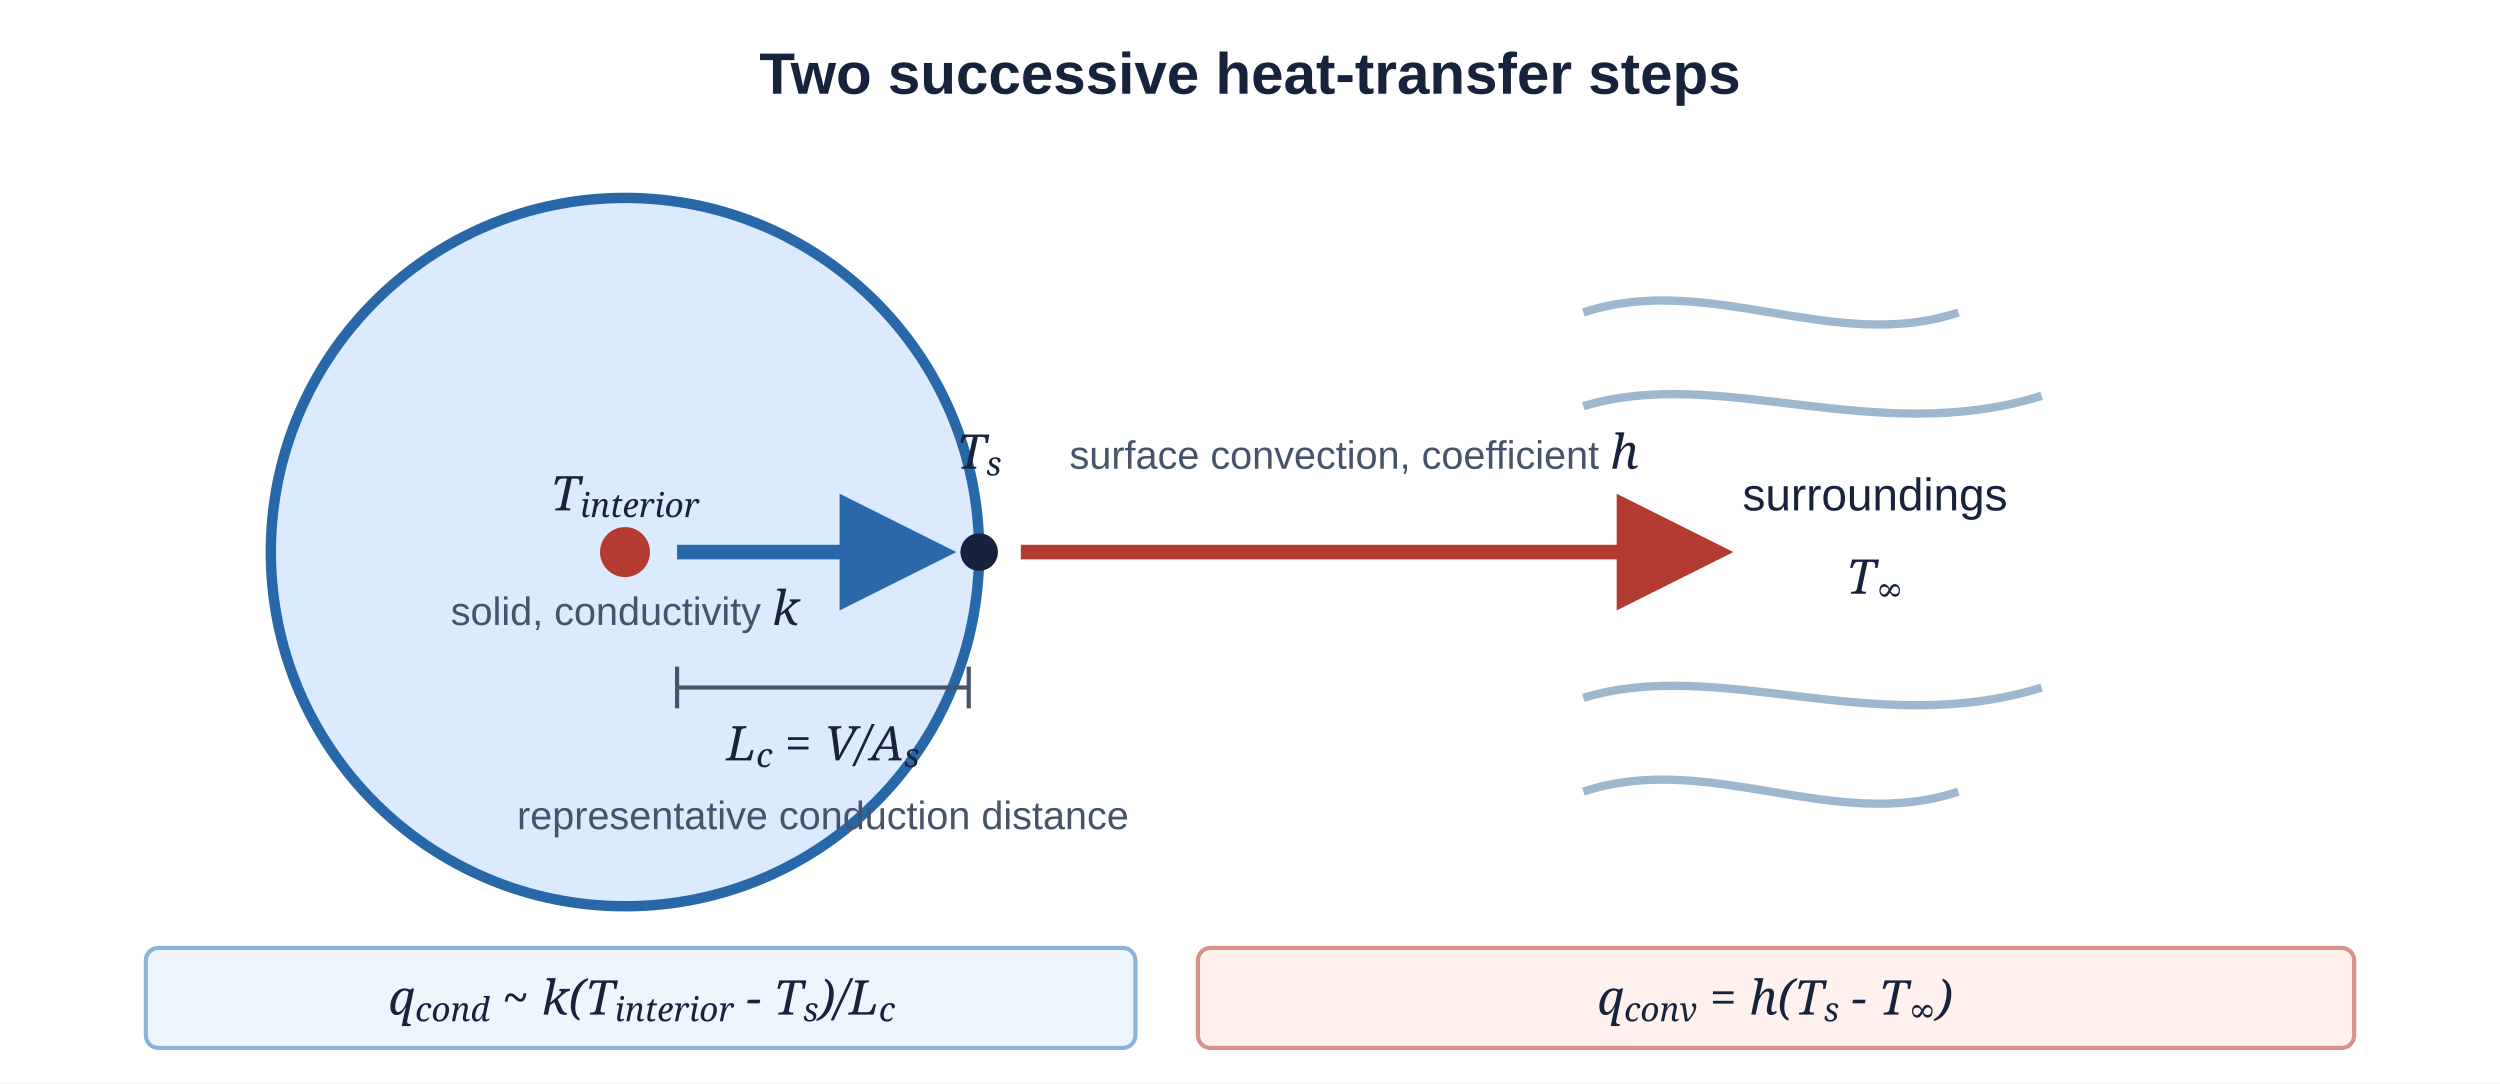
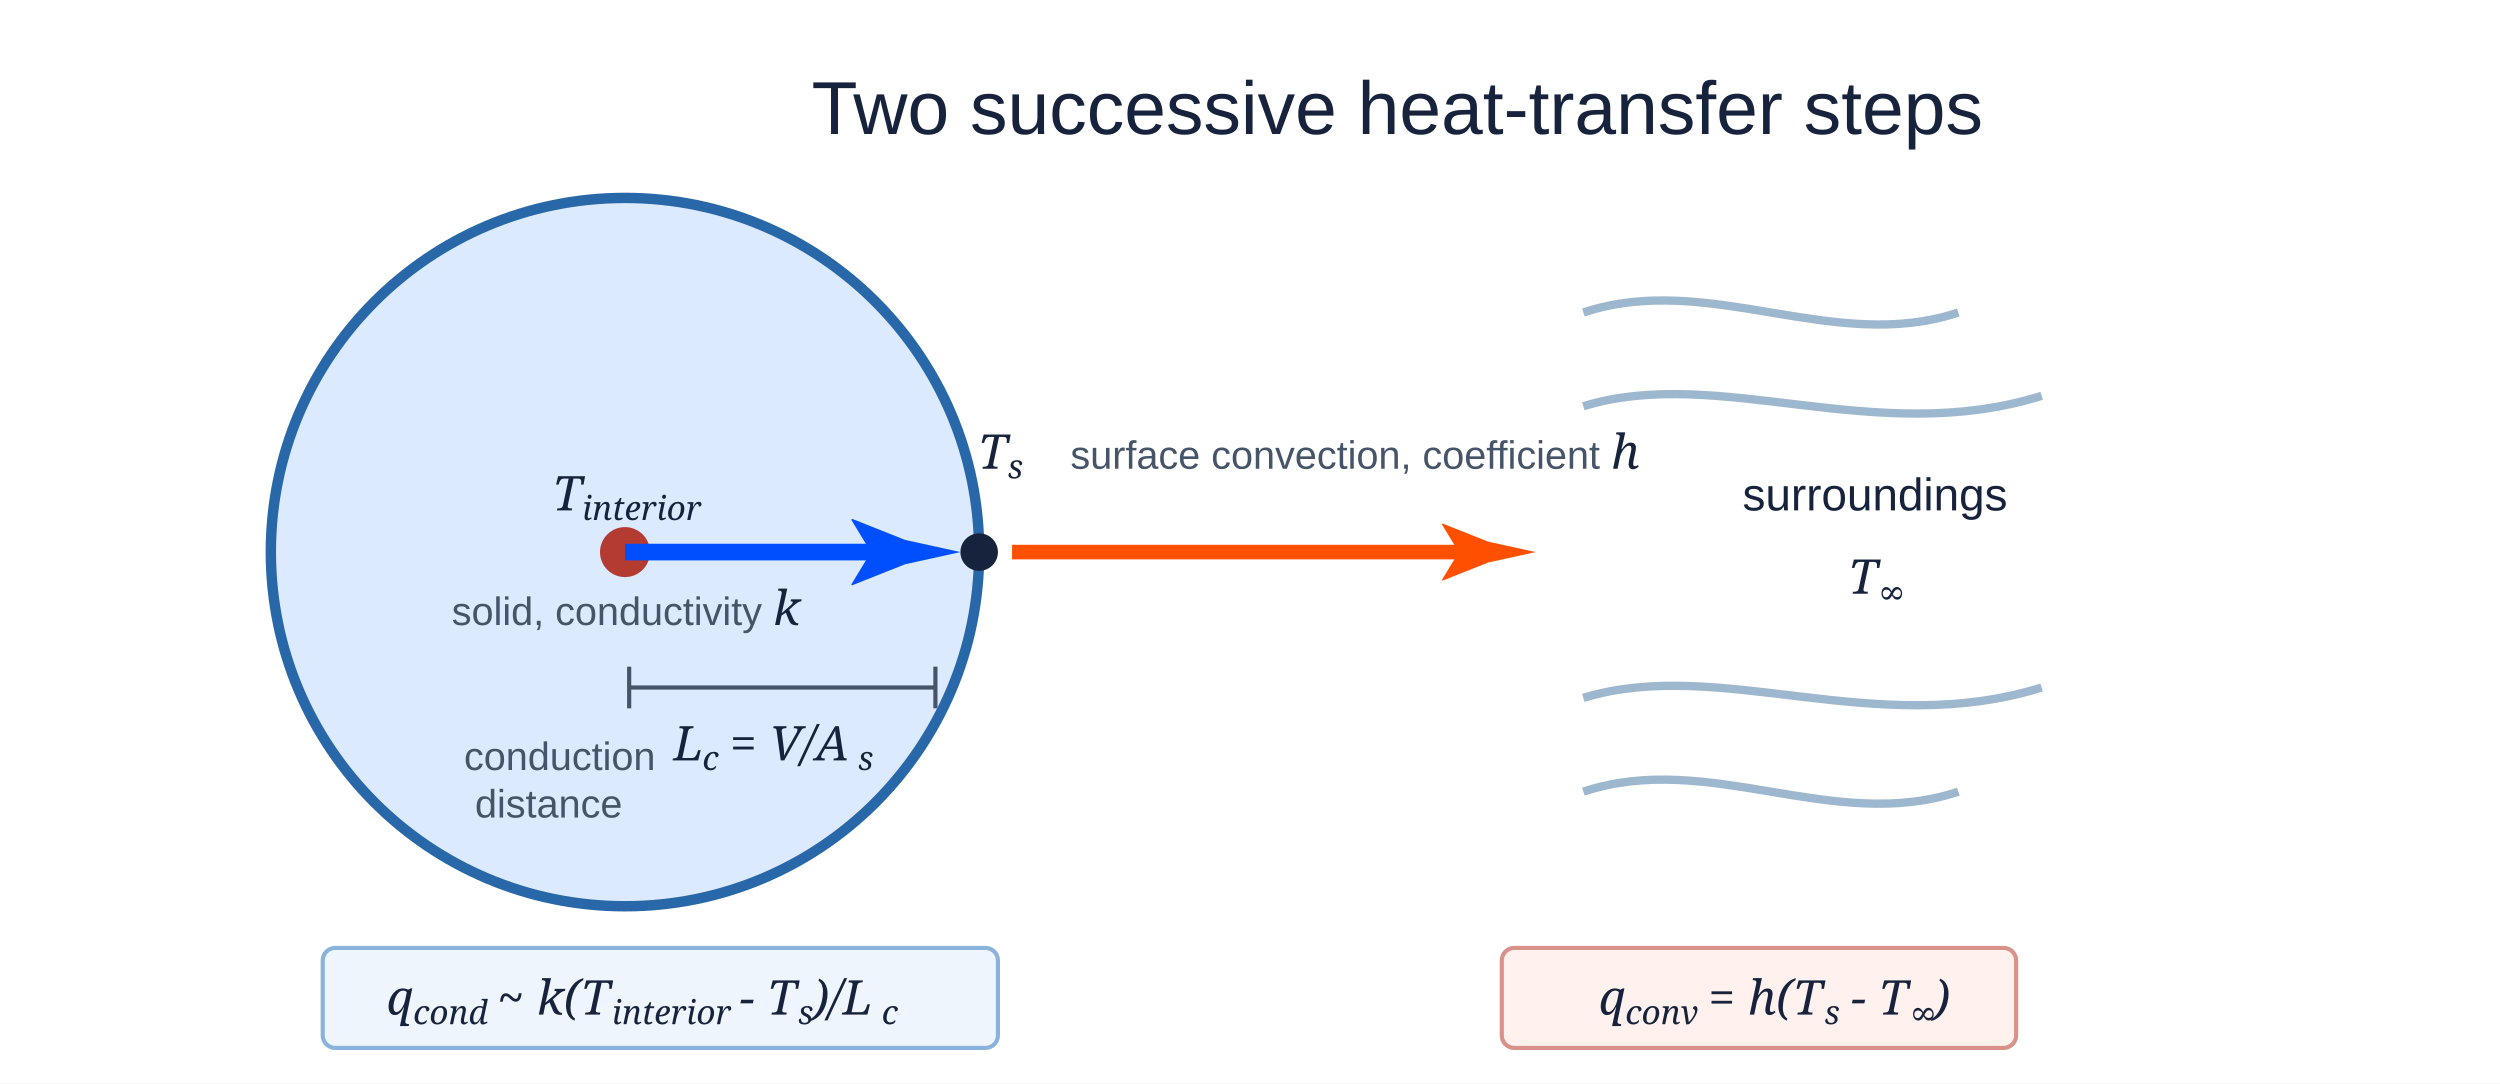
- <svg xmlns="http://www.w3.org/2000/svg" viewBox="0 0 1200 520" role="img" aria-labelledby="title desc">
+ <svg xmlns="http://www.w3.org/2000/svg" id="Layer_1" version="1.1" viewBox="0 0 1200 520">
  <defs>
-     <marker id="arrow-blue" markerWidth="8" markerHeight="8" refX="7" refY="4" orient="auto">
-       <path d="M0,0 L8,4 L0,8 Z" fill="#2867a8" />
-     </marker>
-     <marker id="arrow-red" markerWidth="8" markerHeight="8" refX="7" refY="4" orient="auto">
-       <path d="M0,0 L8,4 L0,8 Z" fill="#b33b32" />
-     </marker>
    <style>
-       .heading { font: 700 28px Arial, sans-serif; fill: #17233c; }
-       .label { font: 22px Arial, sans-serif; fill: #17233c; }
-       .small { font: 19px Arial, sans-serif; fill: #465469; }
-       .math { font: italic 23px Georgia, serif; fill: #17233c; }
-       .sub { font: italic 16px Georgia, serif; fill: #17233c; }
+       .st0, .st1, .st2, .st3, .st4 {
+         fill: none;
+       }
+ 
+       .st5 {
+         fill: #ff4f00;
+       }
+ 
+       .st6 {
+         font-size: 22px;
+       }
+ 
+       .st6, .st7, .st8, .st9, .st10, .st11 {
+         isolation: isolate;
+       }
+ 
+       .st6, .st7, .st11 {
+         font-family: ArialMT, Arial;
+       }
+ 
+       .st6, .st8, .st12, .st10, .st13, .st11 {
+         fill: #17233c;
+       }
+ 
+       .st1 {
+         stroke: #004fff;
+         stroke-width: 8px;
+       }
+ 
+       .st14 {
+         fill: #2867a8;
+       }
+ 
+       .st15 {
+         fill: #004fff;
+       }
+ 
+       .st7 {
+         fill: #465469;
+         font-size: 19px;
+       }
+ 
+       .st8 {
+         font-size: 16px;
+       }
+ 
+       .st8, .st10, .st13 {
+         font-family: Georgia-Italic, Georgia;
+         font-style: italic;
+       }
+ 
+       .st2 {
+         stroke: #465469;
+       }
+ 
+       .st2, .st16, .st17 {
+         stroke-width: 2px;
+       }
+ 
+       .st16 {
+         fill: #fff1ee;
+         stroke: #d89289;
+       }
+ 
+       .st3 {
+         stroke: #ff4f00;
+         stroke-width: 7px;
+       }
+ 
+       .st18 {
+         fill: #fff;
+       }
+ 
+       .st19 {
+         fill: #b33b32;
+       }
+ 
+       .st17 {
+         fill: #eef5fc;
+         stroke: #8ab3dc;
+       }
+ 
+       .st10, .st13 {
+         font-size: 23px;
+       }
+ 
+       .st4 {
+         stroke: #9db7ce;
+         stroke-width: 4px;
+       }
+ 
+       .st11 {
+         font-size: 36px;
+       }
+ 
+       .st20 {
+         fill: #dbeafe;
+         stroke: #2867a8;
+         stroke-width: 5px;
+       }
    </style>
  </defs>
-   <rect width="1200" height="520" fill="#ffffff" />
-   <text x="600" y="45" text-anchor="middle" class="heading">Two successive heat-transfer steps</text>
-   <circle cx="300" cy="265" r="170" fill="#dbeafe" stroke="#2867a8" stroke-width="5" />
-   <circle cx="300" cy="265" r="12" fill="#b33b32" />
-   <text x="300" y="245" text-anchor="middle" class="math">T<tspan baseline-shift="sub" class="sub">interior</tspan>
+   <rect class="st18" width="1200" height="520" />
+   <text class="st11" transform="translate(389.58 64.32)">
+     <tspan x="0" y="0">Two successive heat-transfer steps</tspan>
  </text>
-   <text x="300" y="300" text-anchor="middle" class="small">solid, conductivity <tspan class="math">k</tspan>
+   <circle class="st20" cx="300" cy="265" r="170" />
+   <circle class="st19" cx="300" cy="265" r="12" />
+   <g class="st9">
+     <text class="st10" transform="translate(265.18 245)">
+       <tspan x="0" y="0">T</tspan>
+     </text>
+     <text class="st8" transform="translate(279.41 249.6)">
+       <tspan x="0" y="0">interior</tspan>
+     </text>
+   </g>
+   <g class="st9">
+     <text class="st7" transform="translate(216.84 300)">
+       <tspan x="0" y="0">solid, conductivity </tspan>
+     </text>
+     <text class="st10" transform="translate(371.02 300)">
+       <tspan x="0" y="0">k</tspan>
+     </text>
+   </g>
+   <path class="st0" d="" />
+   <path class="st14" d="M452,265" marker-end="url(#arrow-blue)" />
+   <line class="st2" x1="302" y1="330" x2="449" y2="330" />
+   <line class="st2" x1="302" y1="320" x2="302" y2="340" />
+   <line class="st2" x1="449" y1="320" x2="449" y2="340" />
+   <g class="st9">
+     <text class="st10" transform="translate(323.27 365)">
+       <tspan x="0" y="0">L</tspan>
+     </text>
+     <text class="st8" transform="translate(337.15 369.6)">
+       <tspan x="0" y="0">c</tspan>
+     </text>
+     <text class="st13" transform="translate(344.41 365)">
+       <tspan x="0" y="0" xml:space="preserve"> = V/A</tspan>
+     </text>
+     <text class="st8" transform="translate(411.83 369.6)">
+       <tspan x="0" y="0">s</tspan>
+     </text>
+   </g>
+   <text class="st7" transform="translate(217.43 369.6)">
+     <tspan x="0" y="0" xml:space="preserve"> conduction </tspan>
+     <tspan x="0" y="22.8" xml:space="preserve">  distance</tspan>
  </text>
-   <line x1="325" y1="265" x2="452" y2="265" stroke="#2867a8" stroke-width="7" marker-end="url(#arrow-blue)" />
-   <line x1="325" y1="330" x2="465" y2="330" stroke="#465469" stroke-width="2" />
-   <line x1="325" y1="320" x2="325" y2="340" stroke="#465469" stroke-width="2" />
-   <line x1="465" y1="320" x2="465" y2="340" stroke="#465469" stroke-width="2" />
-   <text x="395" y="365" text-anchor="middle" class="math">L<tspan baseline-shift="sub" class="sub">c</tspan> = V/A<tspan baseline-shift="sub" class="sub">s</tspan>
+   <circle class="st12" cx="470" cy="265" r="9" />
+   <g class="st9">
+     <text class="st10" transform="translate(469.44 225)">
+       <tspan x="0" y="0">T</tspan>
+     </text>
+     <text class="st8" transform="translate(483.67 229.6)">
+       <tspan x="0" y="0">s</tspan>
+     </text>
+   </g>
+   <path class="st0" d="" />
+   <path class="st19" d="M825,265" marker-end="url(#arrow-red)" />
+   <path class="st4" d="M760,150c60-20,120,20,180,0" />
+   <path class="st4" d="M760,195c65-20,140,20,220-5" />
+   <path class="st4" d="M760,335c65-20,140,20,220-5" />
+   <path class="st4" d="M760,380c60-20,120,20,180,0" />
+   <text class="st6" transform="translate(836.41 245)">
+     <tspan x="0" y="0">surroundings</tspan>
  </text>
-   <text x="395" y="398" text-anchor="middle" class="small">representative conduction distance</text>
-   <circle cx="470" cy="265" r="9" fill="#17233c" />
-   <text x="470" y="225" text-anchor="middle" class="math">T<tspan baseline-shift="sub" class="sub">s</tspan>
-   </text>
-   <line x1="490" y1="265" x2="825" y2="265" stroke="#b33b32" stroke-width="7" marker-end="url(#arrow-red)" />
-   <path d="M760 150 C820 130, 880 170, 940 150" fill="none" stroke="#9db7ce" stroke-width="4" />
-   <path d="M760 195 C825 175, 900 215, 980 190" fill="none" stroke="#9db7ce" stroke-width="4" />
-   <path d="M760 335 C825 315, 900 355, 980 330" fill="none" stroke="#9db7ce" stroke-width="4" />
-   <path d="M760 380 C820 360, 880 400, 940 380" fill="none" stroke="#9db7ce" stroke-width="4" />
-   <text x="900" y="245" text-anchor="middle" class="label">surroundings</text>
-   <text x="900" y="285" text-anchor="middle" class="math">T<tspan baseline-shift="sub" class="sub">∞</tspan>
-   </text>
-   <text x="650" y="225" text-anchor="middle" class="small">surface convection, coefficient <tspan class="math">h</tspan>
-   </text>
-   <rect x="70" y="455" width="475" height="48" rx="6" fill="#eef5fc" stroke="#8ab3dc" stroke-width="2" />
-   <text x="308" y="487" text-anchor="middle" class="math">q<tspan baseline-shift="sub" class="sub">cond</tspan> ~ k(T<tspan baseline-shift="sub" class="sub">interior</tspan> - T<tspan baseline-shift="sub" class="sub">s</tspan>)/L<tspan baseline-shift="sub" class="sub">c</tspan>
-   </text>
-   <rect x="575" y="455" width="555" height="48" rx="6" fill="#fff1ee" stroke="#d89289" stroke-width="2" />
-   <text x="852" y="487" text-anchor="middle" class="math">q<tspan baseline-shift="sub" class="sub">conv</tspan> = h(T<tspan baseline-shift="sub" class="sub">s</tspan> - T<tspan baseline-shift="sub" class="sub">∞</tspan>)</text>
+   <g class="st9">
+     <text class="st10" transform="translate(887.15 285)">
+       <tspan x="0" y="0">T</tspan>
+     </text>
+     <text class="st8" transform="translate(901.38 289.6)">
+       <tspan x="0" y="0">∞</tspan>
+     </text>
+   </g>
+   <g class="st9">
+     <text class="st7" transform="translate(513.8 225)">
+       <tspan x="0" y="0">surface convection, coefficient </tspan>
+     </text>
+     <text class="st10" transform="translate(773.26 225)">
+       <tspan x="0" y="0">h</tspan>
+     </text>
+   </g>
+   <rect class="st17" x="154.91" y="455" width="324.09" height="48" rx="6" ry="6" />
+   <g class="st9">
+     <text class="st10" transform="translate(185.54 487)">
+       <tspan x="0" y="0">q</tspan>
+     </text>
+     <text class="st8" transform="translate(198.31 491.6)">
+       <tspan x="0" y="0">cond</tspan>
+     </text>
+     <text class="st13" transform="translate(232.8 487)">
+       <tspan x="0" y="0" xml:space="preserve"> ~ k(T</tspan>
+     </text>
+     <text class="st8" transform="translate(293.68 491.6)">
+       <tspan x="0" y="0">interior</tspan>
+     </text>
+     <text class="st13" transform="translate(349.09 487)">
+       <tspan x="0" y="0" xml:space="preserve"> - T</tspan>
+     </text>
+     <text class="st8" transform="translate(383.02 491.6)">
+       <tspan x="0" y="0">s</tspan>
+     </text>
+     <text class="st13" transform="translate(389.92 487)">
+       <tspan x="0" y="0">)/L</tspan>
+     </text>
+     <text class="st8" transform="translate(423.21 491.6)">
+       <tspan x="0" y="0">c</tspan>
+     </text>
+   </g>
+   <rect class="st16" x="720.86" y="455" width="246.88" height="48" rx="6" ry="6" />
+   <g>
+     <text class="st10" transform="translate(767.37 487)">
+       <tspan x="0" y="0">q</tspan>
+     </text>
+     <text class="st8" transform="translate(780.14 491.6)">
+       <tspan x="0" y="0">conv</tspan>
+     </text>
+     <text class="st13" transform="translate(814.04 487)">
+       <tspan x="0" y="0" xml:space="preserve"> = h(T</tspan>
+     </text>
+     <text class="st8" transform="translate(875.71 491.6)">
+       <tspan x="0" y="0">s</tspan>
+     </text>
+     <text class="st13" transform="translate(882.61 487)">
+       <tspan x="0" y="0" xml:space="preserve"> - T</tspan>
+     </text>
+     <text class="st8" transform="translate(916.54 491.6)">
+       <tspan x="0" y="0">∞</tspan>
+     </text>
+     <text class="st13" transform="translate(928.01 487)">
+       <tspan x="0" y="0">)</tspan>
+     </text>
+   </g>
+   <g>
+     <line class="st1" x1="300" y1="265" x2="425.78" y2="265" />
+     <path class="st15" d="M418.03,265l-9.47-15.57.53-.35,25.38,10.08c8.84,1.94,17.68,3.89,26.53,5.84-8.84,1.94-17.68,3.89-26.53,5.84l-25.38,10.08-.53-.27,9.47-15.65Z" />
+   </g>
+   <g>
+     <line class="st3" x1="485.79" y1="265" x2="706.85" y2="265" />
+     <path class="st5" d="M700.19,265l-8.13-13.37.46-.3,21.8,8.66c7.59,1.67,15.19,3.34,22.78,5.01-7.59,1.67-15.19,3.34-22.78,5.01l-21.8,8.66-.46-.23,8.13-13.44Z" />
+   </g>
</svg>
